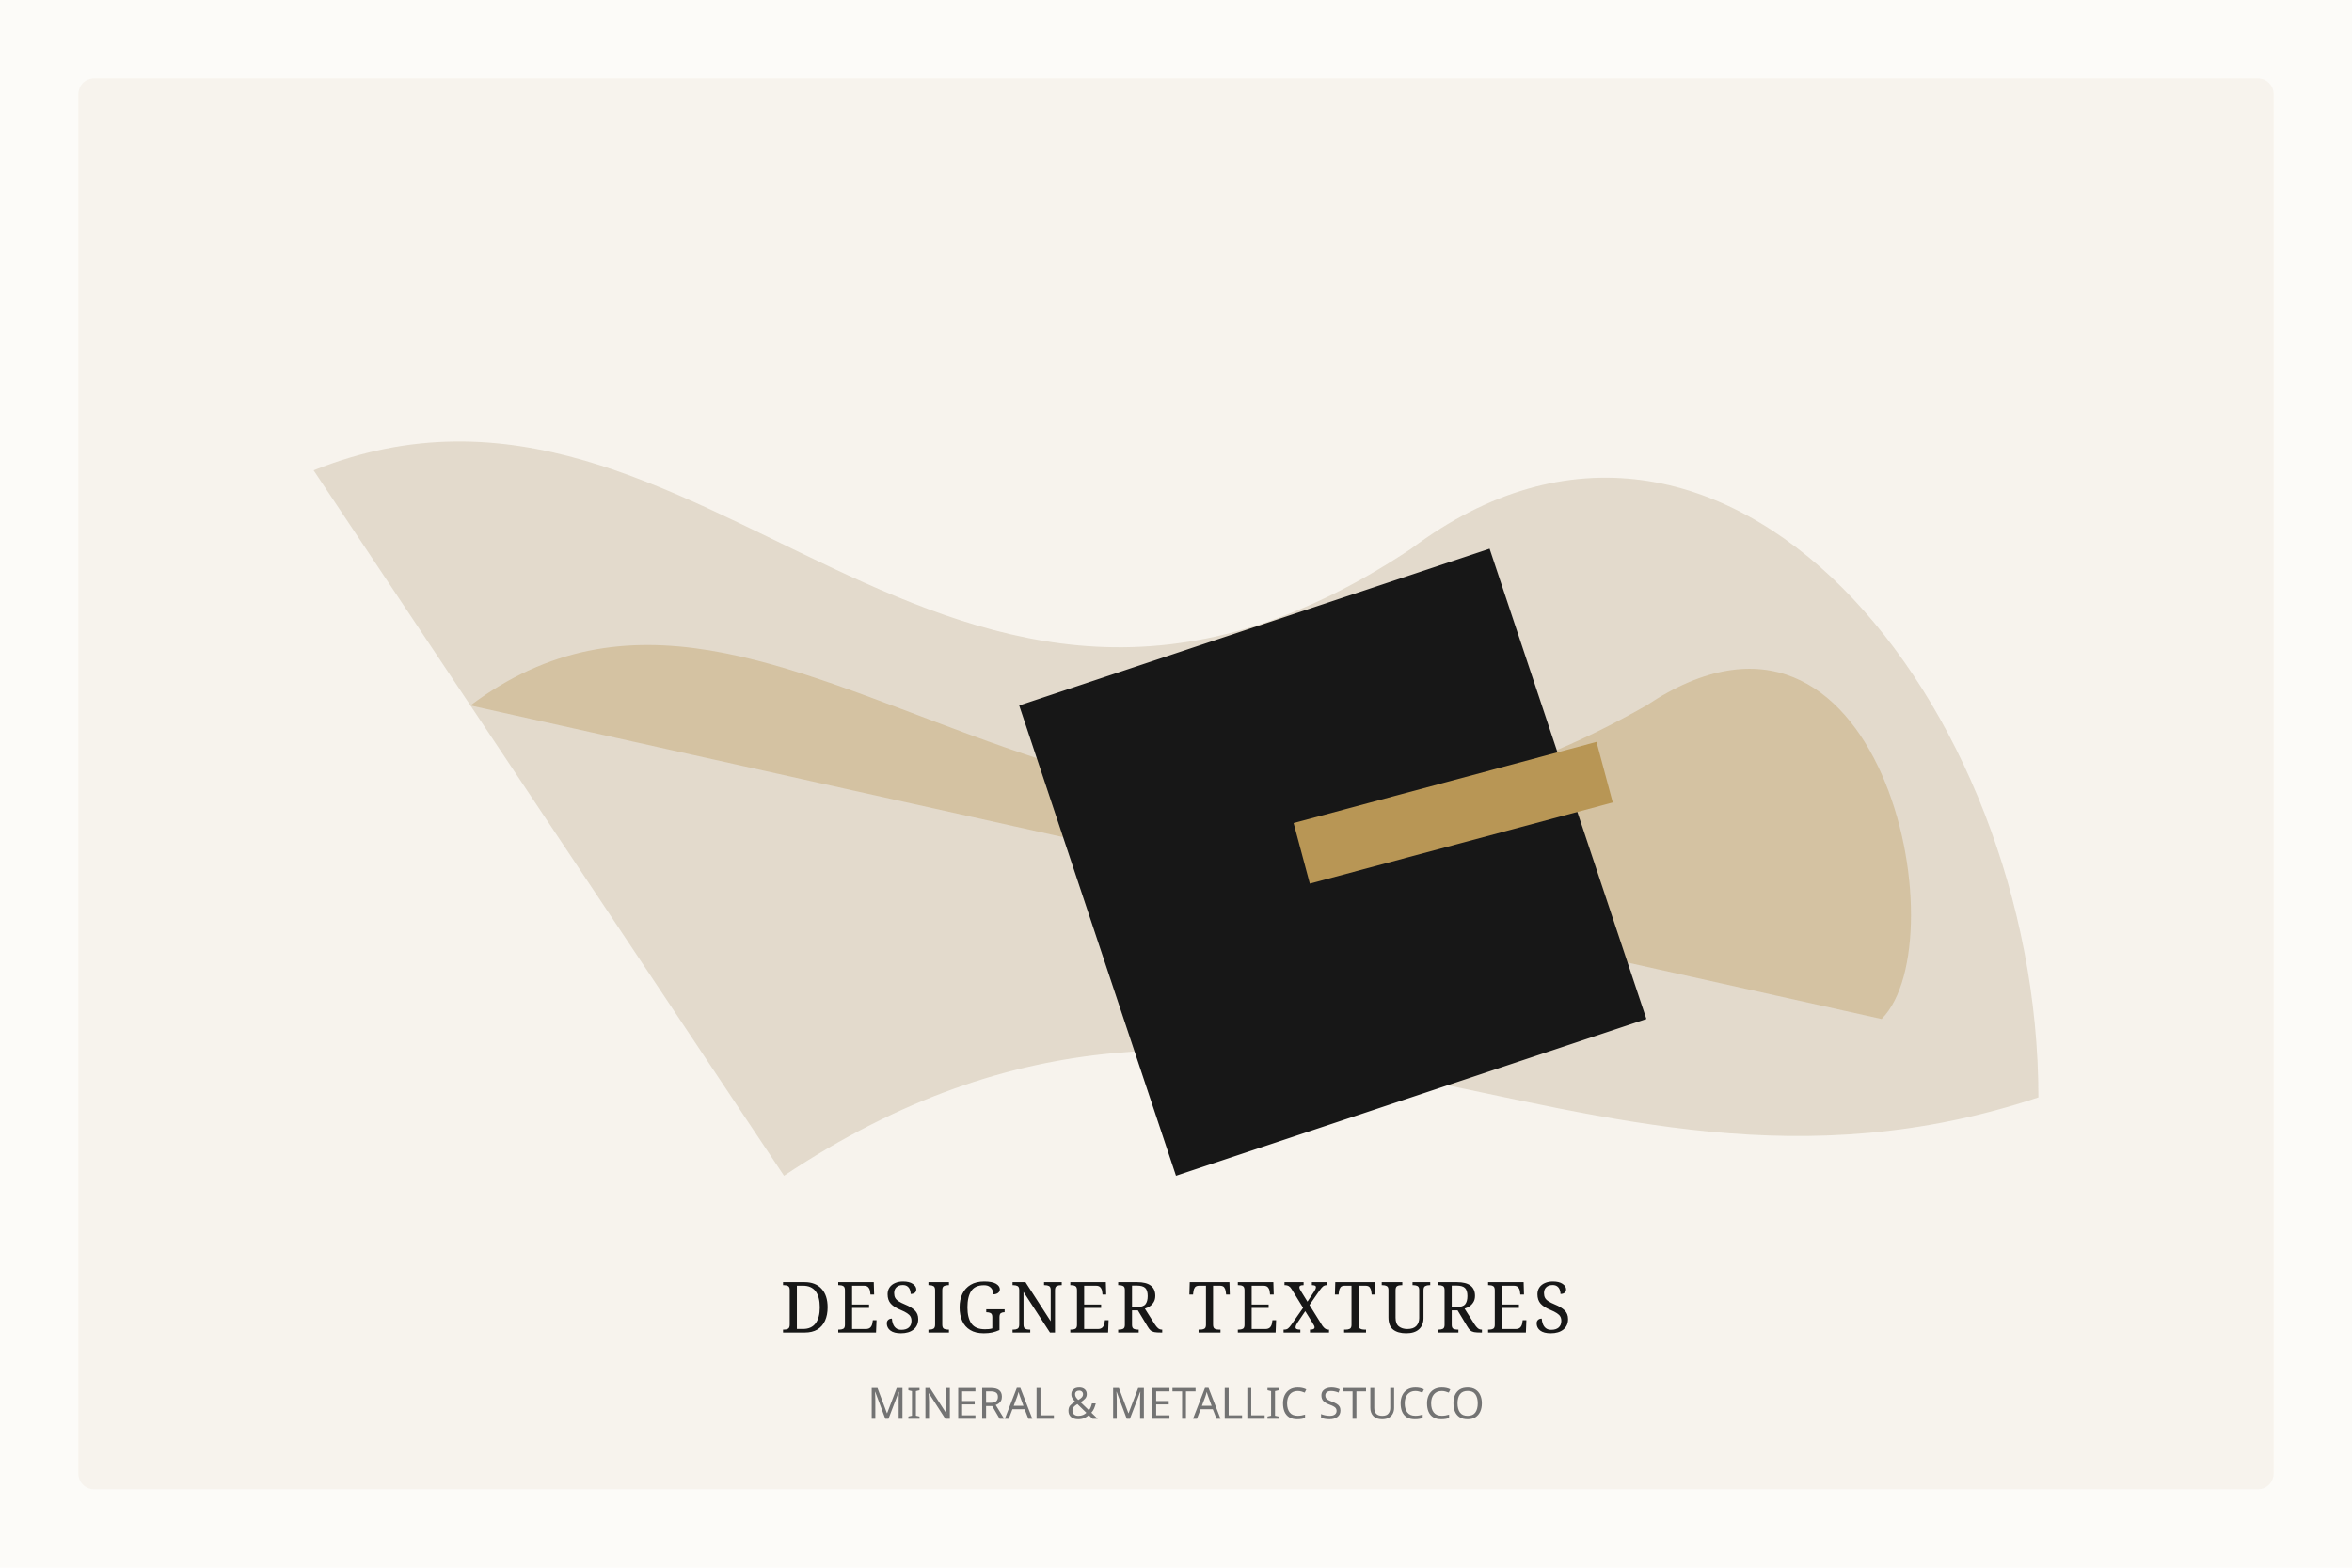
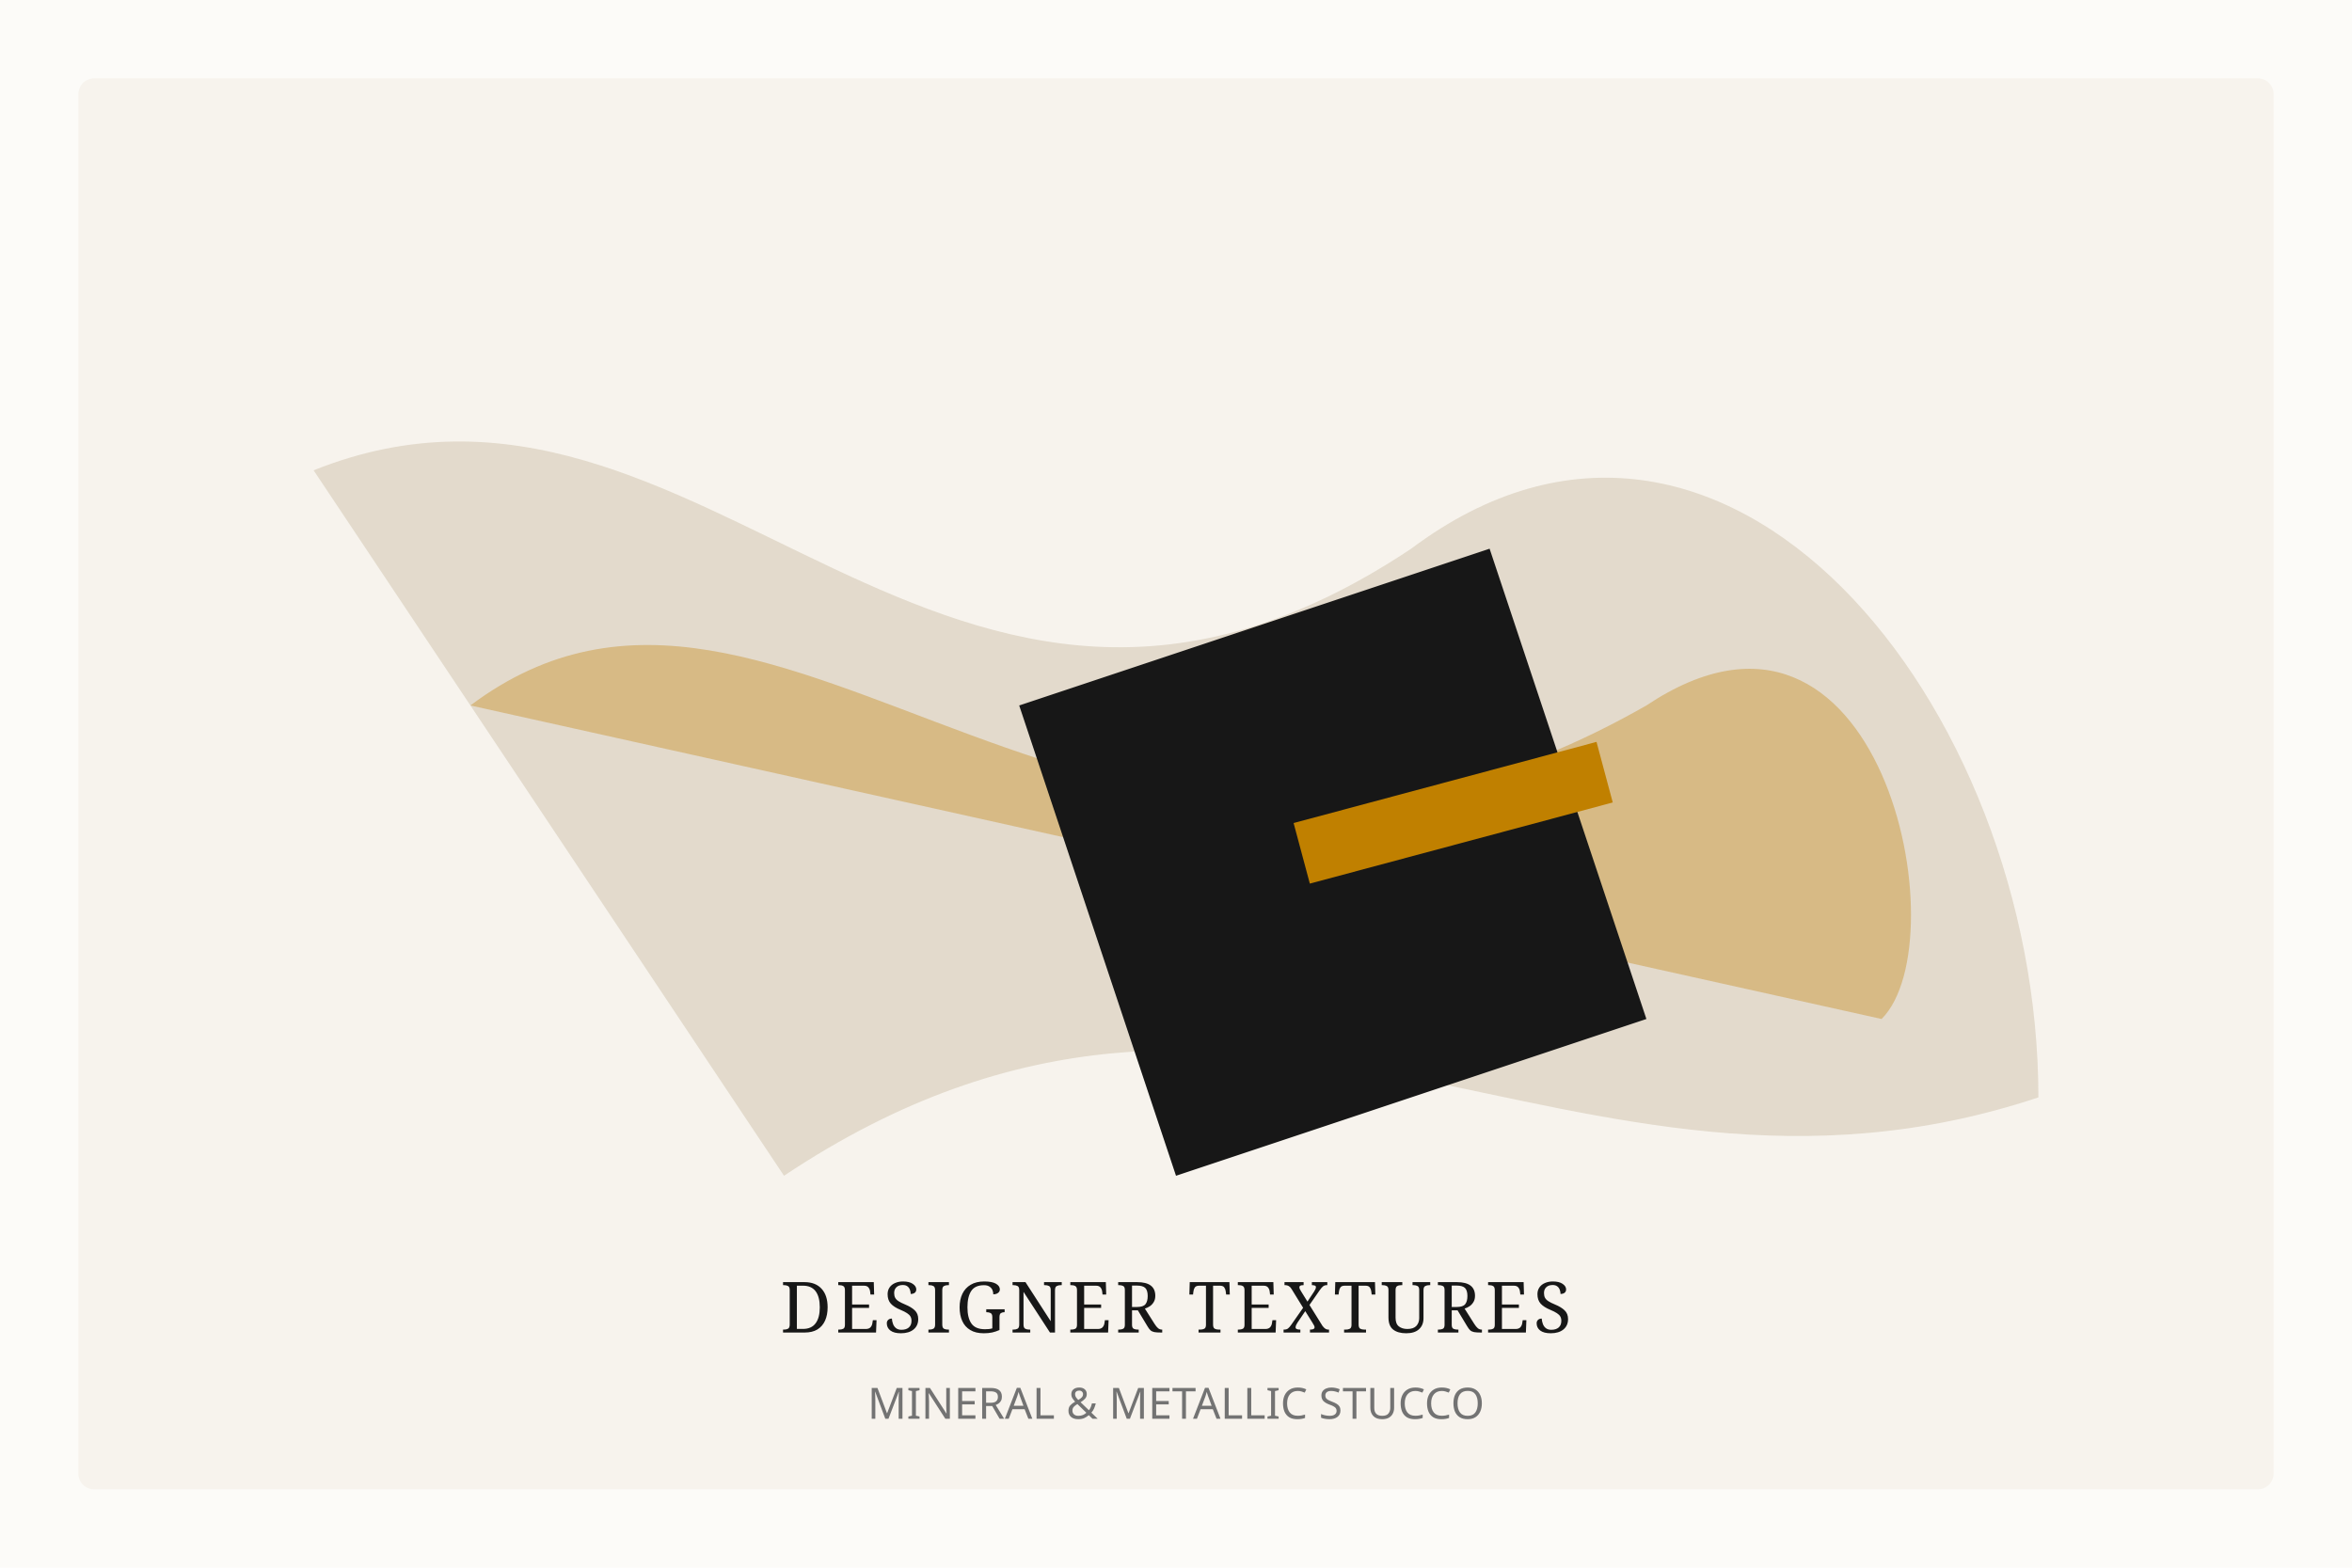
<svg xmlns="http://www.w3.org/2000/svg" width="600" height="400" viewBox="0 0 600 400" fill="none">
  <rect width="600" height="400" fill="#FCFBF8" />
  <rect x="20" y="20" width="560" height="360" fill="#E9E0D2" fill-opacity="0.3" rx="4" />
  <path d="M80 120 C180 80, 240 220, 360 140 C440 80, 520 180, 520 280 C400 320, 320 220, 200 300 Z" fill="#D5C9B5" fill-opacity="0.6" />
-   <path d="M120 180 C200 120, 280 260, 420 180 C480 140, 500 240, 480 260 Z" fill="#B89655" fill-opacity="0.35" />
+   <path d="M120 180 C200 120, 280 260, 420 180 C480 140, 500 240, 480 260 Z" fill="#C08000" fill-opacity="0.35" />
  <polygon points="260,180 380,140 420,260 300,300" fill="#171717" />
-   <rect x="330" y="210" width="80" height="16" transform="rotate(-15 330 210)" fill="#B89655" />
+   <rect x="330" y="210" width="80" height="16" transform="rotate(-15 330 210)" fill="#C08000" />
  <text x="300" y="340" font-family="serif" font-size="18" fill="#171717" text-anchor="middle" letter-spacing="1">DESIGNER TEXTURES</text>
  <text x="300" y="362" font-family="sans-serif" font-size="11" fill="#737373" text-anchor="middle">MINERAL &amp; METALLIC STUCCO</text>
</svg>
